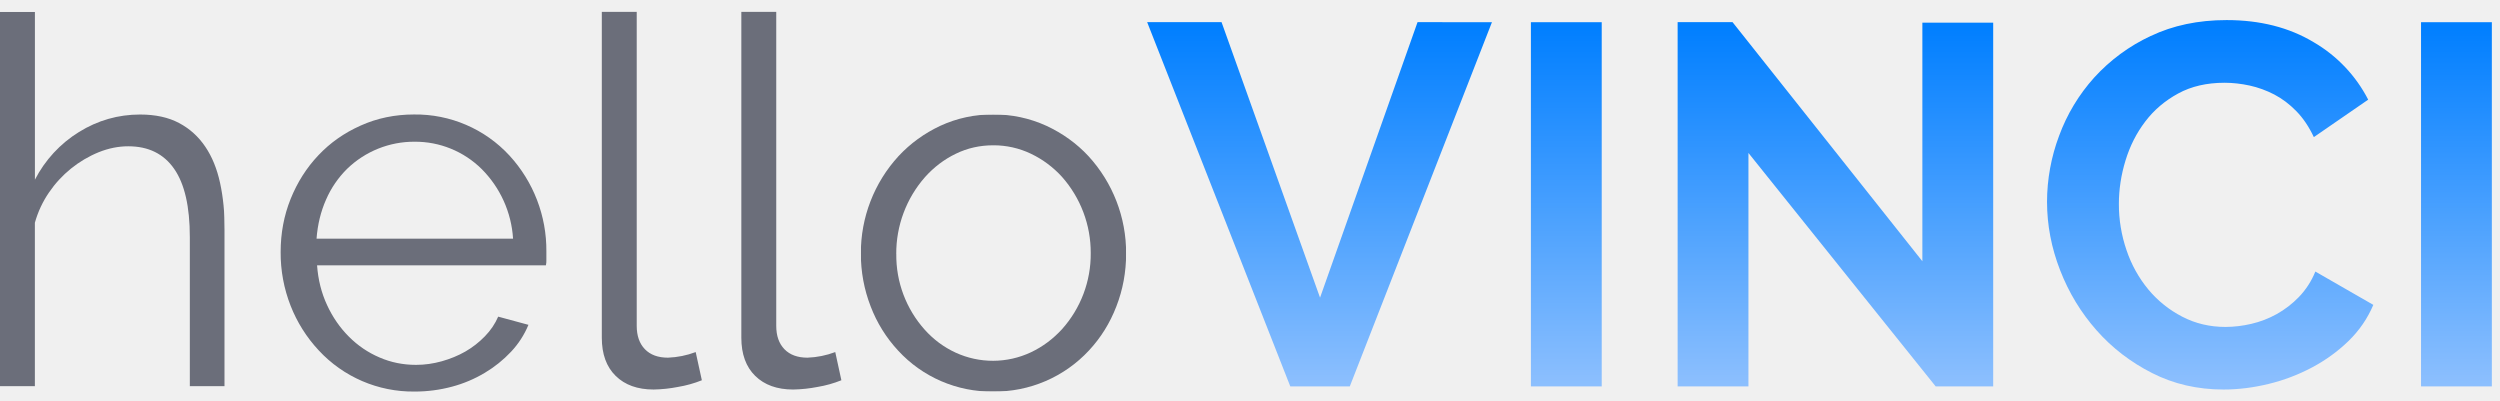
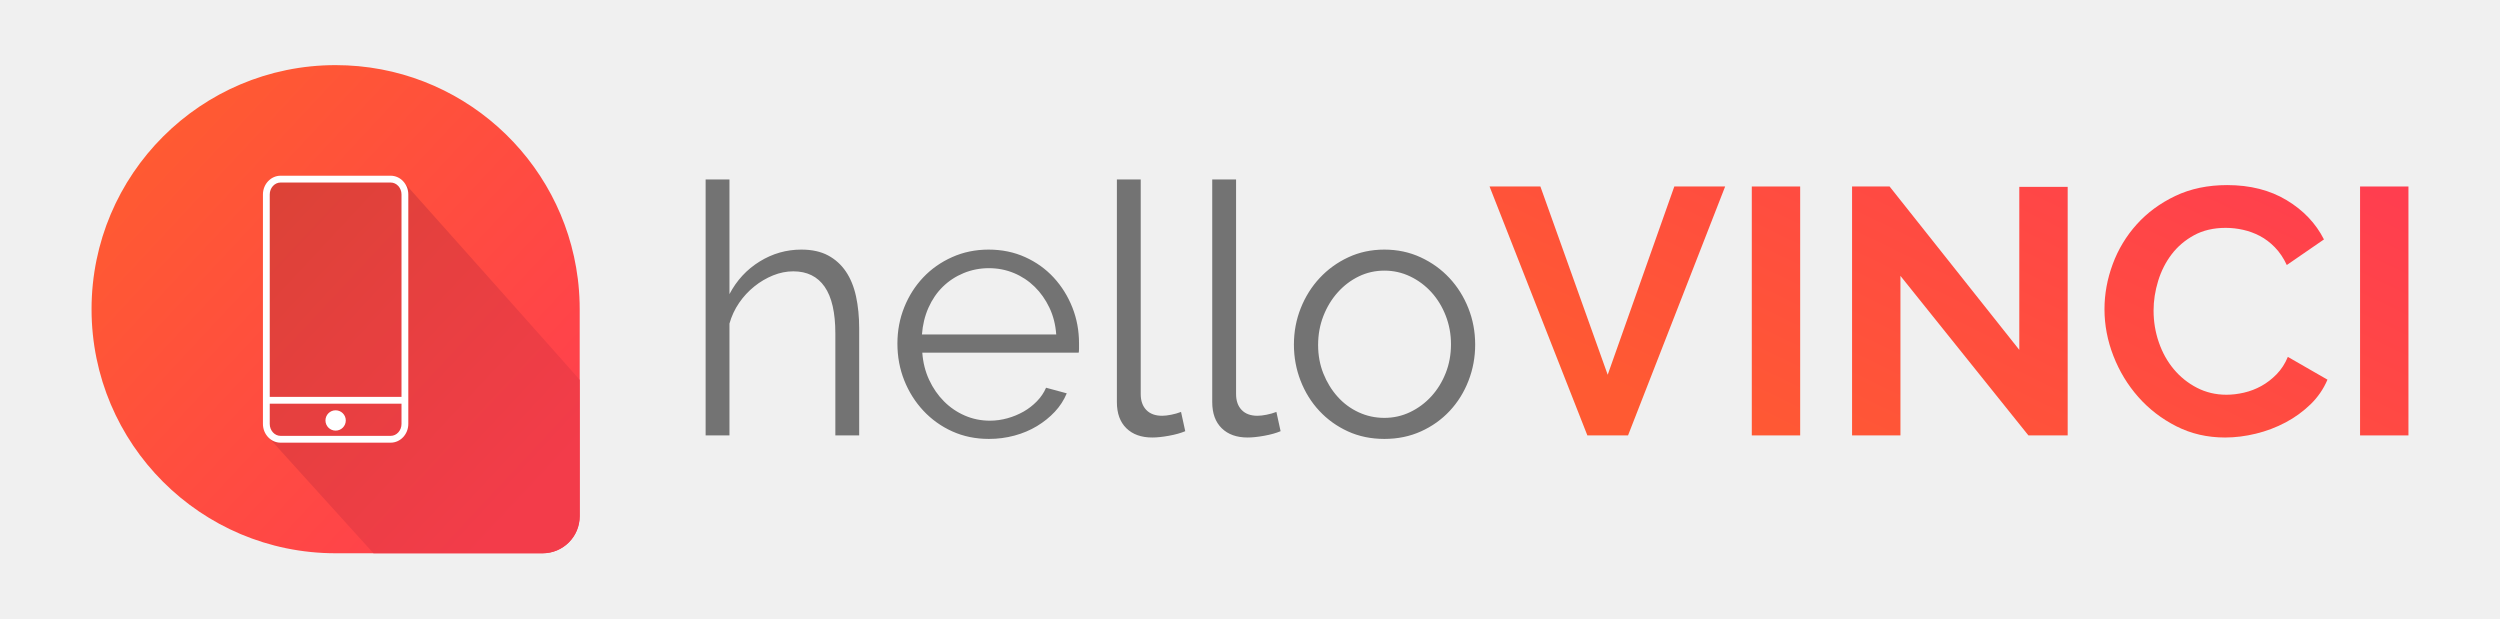
- <svg xmlns="http://www.w3.org/2000/svg" xmlns:xlink="http://www.w3.org/1999/xlink" width="106" height="17" viewBox="0 0 58 9">
-   <defs>
-     <path id="a" d="M5.213.067H0v8.689h5.213V.066z" />
-     <path id="c" d="M6.251 6.5H.097V.072h6.154V6.5z" />
-     <linearGradient x1="50%" y1="2.027%" x2="50%" y2="98.33%" id="e">
-       <stop stop-color="#017FFF" offset="0%" />
-       <stop stop-color="#8CBFFE" offset="100%" />
-     </linearGradient>
-   </defs>
-   <g fill="none" fill-rule="evenodd">
-     <g transform="translate(0 .058)">
-       <mask id="b" fill="#fff">
-         <use xlink:href="#a" />
-       </mask>
-       <path d="M5.213 8.756h-.809V5.292c0-.706-.12-1.234-.363-1.583-.242-.349-.597-.524-1.065-.524-.23 0-.458.046-.685.137a2.57 2.57 0 0 0-1.154.934 2.366 2.366 0 0 0-.328.703v3.797H0V.066h.81V3.96a2.809 2.809 0 0 1 1.023-1.107c.436-.27.909-.405 1.417-.405.357 0 .658.066.904.197.246.13.448.313.607.547.159.234.274.516.345.845.072.33.107.693.107 1.09v3.63z" fill="#6B6E7A" mask="url(#b)" />
-     </g>
-     <path d="M11.903 5.386a2.502 2.502 0 0 0-.732-1.619 2.189 2.189 0 0 0-1.553-.63 2.232 2.232 0 0 0-1.566.63 2.283 2.283 0 0 0-.488.714c-.123.278-.196.58-.22.905h4.559zM9.617 8.933a2.982 2.982 0 0 1-2.225-.958 3.26 3.26 0 0 1-.649-1.03 3.347 3.347 0 0 1-.232-1.25c0-.436.077-.847.232-1.232.155-.384.369-.722.643-1.011.273-.29.6-.52.982-.69.38-.171.793-.257 1.237-.257a2.96 2.96 0 0 1 2.214.952 3.252 3.252 0 0 1 .857 2.227v.19a.487.487 0 0 1-.011.131H7.356c.024.333.101.64.232.922.13.282.3.526.506.732.206.207.442.368.708.482.266.116.55.173.851.173.199 0 .397-.028.595-.083.199-.056.381-.131.548-.226.166-.096.317-.213.452-.352.135-.138.238-.291.31-.458l.702.19c-.095.23-.23.44-.405.626a2.798 2.798 0 0 1-.607.487 2.96 2.96 0 0 1-.762.322 3.305 3.305 0 0 1-.869.113zM13.962.125h.81v7.284c0 .23.063.411.19.542.127.131.305.196.535.196a2.034 2.034 0 0 0 .643-.13l.143.654a2.654 2.654 0 0 1-.554.155 3.22 3.22 0 0 1-.565.06c-.373 0-.667-.106-.88-.316-.215-.21-.322-.506-.322-.887V.125zm3.238 0h.809v7.284c0 .23.063.411.19.542.127.131.305.196.536.196a2.032 2.032 0 0 0 .643-.13l.142.654a2.65 2.65 0 0 1-.553.155 3.22 3.22 0 0 1-.566.06c-.373 0-.666-.106-.88-.316-.215-.21-.322-.506-.322-.887V.125z" fill="#6B6E7A" />
-     <g transform="translate(19.875 2.433)">
-       <mask id="d" fill="#fff">
-         <use xlink:href="#c" />
-       </mask>
-       <path d="M.919 3.31a2.588 2.588 0 0 0 .66 1.756c.203.226.44.403.714.53a2.071 2.071 0 0 0 1.75-.007c.274-.13.514-.31.72-.535a2.61 2.61 0 0 0 .667-1.768 2.648 2.648 0 0 0-.667-1.767 2.326 2.326 0 0 0-.72-.536 2.003 2.003 0 0 0-.875-.196c-.31 0-.599.065-.868.196-.27.13-.508.311-.715.542A2.681 2.681 0 0 0 .918 3.31m2.25 3.19A2.942 2.942 0 0 1 .96 5.548a3.154 3.154 0 0 1-.636-1.024 3.358 3.358 0 0 1-.227-1.226 3.318 3.318 0 0 1 .875-2.261c.274-.294.597-.528.97-.703A2.859 2.859 0 0 1 3.168.072 2.9 2.9 0 0 1 4.4.334c.377.175.703.41.976.703a3.318 3.318 0 0 1 .875 2.261c0 .429-.075.837-.226 1.226-.15.39-.363.73-.637 1.024a2.982 2.982 0 0 1-2.22.952" fill="#6B6E7A" mask="url(#d)" />
-     </g>
-     <path fill="url(#e)" d="M32.887.363l-2.262 6.392L28.34.363h-1.726l3.321 8.451h1.38l3.298-8.45zm2.63 8.451h1.643V.364h-1.643zM38.921.363v8.451h1.643V3.398l4.344 5.416h1.334V.375h-1.643V5.91L40.195.363zm10.975.321a4.132 4.132 0 0 0-1.31.964A4.158 4.158 0 0 0 47.771 3a4.376 4.376 0 0 0-.28 1.53c0 .54.102 1.07.304 1.589.202.52.484.984.845 1.393.36.408.791.74 1.291.993.5.254 1.052.381 1.655.381.34 0 .69-.043 1.047-.13a4.32 4.32 0 0 0 1.006-.382c.313-.166.595-.37.845-.612.25-.243.442-.522.577-.84l-1.345-.773a1.85 1.85 0 0 1-.38.589 2.222 2.222 0 0 1-.518.399 2.262 2.262 0 0 1-.59.226 2.655 2.655 0 0 1-.595.071c-.365 0-.7-.079-1.005-.238a2.527 2.527 0 0 1-.786-.63 2.861 2.861 0 0 1-.506-.911 3.275 3.275 0 0 1-.178-1.077c0-.334.051-.669.154-1.006.103-.338.256-.639.459-.905.202-.266.456-.482.761-.648.306-.167.665-.25 1.078-.25.19 0 .384.022.583.065.198.044.388.113.571.208.182.095.353.224.512.387.159.163.293.363.405.601l1.261-.869A3.272 3.272 0 0 0 53.675.827c-.568-.341-1.24-.512-2.018-.512-.659 0-1.246.124-1.761.37m6.272 8.129h1.643V.364h-1.643z" />
-   </g>
+ <svg xmlns="http://www.w3.org/2000/svg" width="679" height="167.957" viewBox="0 0 679 167.957">
+   <path fill="#737373" d="M233.356 118.258h-6.476v-27.71c0-5.649-.968-9.869-2.903-12.664-1.938-2.793-4.777-4.189-8.522-4.189-1.843 0-3.667.365-5.476 1.095a20.21 20.21 0 0 0-5.094 3 20.564 20.564 0 0 0-4.143 4.475 18.929 18.929 0 0 0-2.619 5.619v30.375h-6.476V48.746h6.476v31.138c1.968-3.746 4.697-6.697 8.19-8.854 3.489-2.159 7.268-3.239 11.331-3.239 2.856 0 5.269.524 7.236 1.571s3.586 2.509 4.856 4.38c1.269 1.873 2.19 4.127 2.762 6.761.571 2.635.856 5.54.856 8.713v29.042zm35.232.953c-3.618 0-6.936-.684-9.95-2.048a24.38 24.38 0 0 1-7.856-5.618c-2.222-2.382-3.951-5.126-5.188-8.236-1.238-3.11-1.857-6.443-1.857-9.999 0-3.489.619-6.775 1.857-9.855 1.237-3.078 2.951-5.776 5.142-8.095 2.189-2.316 4.809-4.156 7.855-5.521s6.347-2.048 9.902-2.048c3.619 0 6.937.683 9.951 2.048s5.603 3.222 7.762 5.57c2.157 2.35 3.839 5.046 5.046 8.094 1.205 3.047 1.81 6.284 1.81 9.713v1.522c0 .51-.033.858-.096 1.049h-42.469c.19 2.666.81 5.127 1.856 7.379 1.047 2.254 2.396 4.207 4.047 5.856a18.071 18.071 0 0 0 5.666 3.856c2.126.921 4.396 1.38 6.809 1.38 1.587 0 3.173-.22 4.761-.665a19.265 19.265 0 0 0 4.381-1.81 16.311 16.311 0 0 0 3.618-2.81c1.079-1.109 1.904-2.333 2.476-3.665l5.618 1.521c-.762 1.843-1.842 3.509-3.238 5.001s-3.015 2.793-4.855 3.903c-1.842 1.112-3.872 1.969-6.094 2.57a26.387 26.387 0 0 1-6.954.908zm18.283-28.377c-.19-2.666-.809-5.094-1.857-7.284-1.047-2.189-2.38-4.079-3.999-5.666a17.728 17.728 0 0 0-5.618-3.715c-2.127-.887-4.396-1.332-6.809-1.332-2.413 0-4.699.445-6.855 1.332-2.159.891-4.047 2.128-5.666 3.715-1.618 1.587-2.921 3.493-3.904 5.713-.984 2.224-1.57 4.635-1.761 7.237h36.469zm16.473-42.088h6.476v58.275c0 1.843.506 3.285 1.523 4.332 1.015 1.049 2.442 1.571 4.285 1.571.697 0 1.522-.094 2.476-.285.952-.19 1.841-.442 2.666-.762l1.143 5.236c-1.207.51-2.683.922-4.429 1.239s-3.254.476-4.522.476c-2.984 0-5.333-.84-7.046-2.523-1.715-1.682-2.571-4.046-2.571-7.093V48.746zm25.898 0h6.476v58.275c0 1.843.508 3.285 1.524 4.332 1.014 1.049 2.442 1.571 4.284 1.571.697 0 1.524-.094 2.476-.285a16.06 16.06 0 0 0 2.667-.762l1.142 5.236c-1.206.51-2.682.922-4.428 1.239-1.747.317-3.253.476-4.522.476-2.984 0-5.332-.84-7.047-2.523-1.714-1.682-2.571-4.046-2.571-7.093V48.746zm46.754 70.465c-3.619 0-6.921-.684-9.904-2.048-2.984-1.365-5.569-3.222-7.76-5.57s-3.889-5.077-5.094-8.189c-1.207-3.109-1.811-6.38-1.811-9.808 0-3.492.62-6.792 1.857-9.902 1.238-3.11 2.951-5.841 5.143-8.19 2.19-2.347 4.775-4.222 7.76-5.617 2.983-1.396 6.253-2.096 9.809-2.096 3.554 0 6.839.7 9.855 2.096 3.014 1.396 5.617 3.271 7.808 5.617 2.19 2.35 3.904 5.08 5.143 8.19 1.237 3.11 1.856 6.41 1.856 9.902 0 3.428-.604 6.698-1.81 9.808-1.207 3.112-2.903 5.841-5.095 8.189-2.189 2.349-4.793 4.205-7.808 5.57-3.014 1.364-6.33 2.048-9.949 2.048zM357.999 93.69c0 2.794.476 5.38 1.428 7.76.952 2.382 2.238 4.477 3.856 6.285a17.386 17.386 0 0 0 5.713 4.237c2.191 1.016 4.524 1.523 7 1.523s4.809-.521 6.999-1.571a18.623 18.623 0 0 0 5.761-4.283c1.649-1.812 2.952-3.92 3.903-6.333.952-2.412 1.429-5.014 1.429-7.809 0-2.729-.477-5.316-1.429-7.76-.951-2.443-2.254-4.571-3.903-6.38a18.593 18.593 0 0 0-5.761-4.286c-2.19-1.047-4.523-1.57-6.999-1.57s-4.794.523-6.951 1.57c-2.159 1.048-4.063 2.492-5.714 4.333-1.651 1.842-2.952 3.983-3.904 6.428-.952 2.444-1.428 5.064-1.428 7.856z" />
+   <linearGradient id="a" gradientUnits="userSpaceOnUse" x1="417.91" y1="95.703" x2="478.897" y2="-29.969">
+     <stop offset="0" stop-color="#ff5a32" />
+     <stop offset=".999" stop-color="#ff3e4f" />
+   </linearGradient>
+   <path fill="url(#a)" d="M418.369 50.65l18.282 51.134 18.092-51.134h13.808l-26.376 67.607h-11.046L404.562 50.65h13.807z" />
+   <linearGradient id="b" gradientUnits="userSpaceOnUse" x1="465.654" y1="118.873" x2="526.642" y2="-6.8">
+     <stop offset="0" stop-color="#ff5a32" />
+     <stop offset=".999" stop-color="#ff3e4f" />
+   </linearGradient>
+   <path fill="url(#b)" d="M475.787 118.258V50.65h13.14v67.607h-13.14z" />
+   <linearGradient id="c" gradientUnits="userSpaceOnUse" x1="506.078" y1="138.49" x2="567.065" y2="12.819">
+     <stop offset="0" stop-color="#ff5a32" />
+     <stop offset=".999" stop-color="#ff3e4f" />
+   </linearGradient>
+   <path fill="url(#c)" d="M516.161 74.931v43.327H503.02V50.65h10.19l35.23 44.374V50.746h13.142v67.512h-10.665l-34.756-43.327z" />
+   <linearGradient id="d" gradientUnits="userSpaceOnUse" x1="564.39" y1="166.787" x2="625.376" y2="41.117">
+     <stop offset="0" stop-color="#ff5a32" />
+     <stop offset=".999" stop-color="#ff3e4f" />
+   </linearGradient>
+   <path fill="url(#d)" d="M571.578 83.979c0-4.126.745-8.204 2.238-12.237a33.267 33.267 0 0 1 6.521-10.807c2.857-3.174 6.349-5.745 10.476-7.713 4.125-1.967 8.822-2.952 14.093-2.952 6.221 0 11.601 1.365 16.14 4.095 4.538 2.729 7.918 6.284 10.142 10.664l-10.094 6.951c-.89-1.903-1.969-3.507-3.238-4.809-1.27-1.301-2.635-2.333-4.094-3.095a18.393 18.393 0 0 0-4.571-1.666 21.746 21.746 0 0 0-4.666-.523c-3.301 0-6.174.666-8.616 2-2.445 1.332-4.477 3.063-6.095 5.189-1.618 2.127-2.842 4.538-3.667 7.236s-1.237 5.38-1.237 8.046c0 2.984.476 5.857 1.429 8.618.951 2.761 2.3 5.19 4.047 7.284a20.226 20.226 0 0 0 6.284 5.048c2.442 1.27 5.127 1.903 8.046 1.903 1.524 0 3.109-.19 4.762-.571a18.058 18.058 0 0 0 4.714-1.81c1.491-.823 2.871-1.887 4.142-3.19 1.27-1.3 2.285-2.871 3.047-4.713l10.76 6.19a20.337 20.337 0 0 1-4.617 6.713 29.622 29.622 0 0 1-6.761 4.903 34.515 34.515 0 0 1-8.046 3.048c-2.857.698-5.651 1.047-8.38 1.047-4.825 0-9.237-1.016-13.235-3.047-4.001-2.03-7.444-4.682-10.333-7.951-2.889-3.269-5.142-6.982-6.76-11.142-1.621-4.155-2.431-8.392-2.431-12.709z" />
+   <linearGradient id="e" gradientUnits="userSpaceOnUse" x1="599.371" y1="183.765" x2="660.358" y2="58.093">
+     <stop offset="0" stop-color="#ff5a32" />
+     <stop offset=".999" stop-color="#ff3e4f" />
+   </linearGradient>
+   <path fill="url(#e)" d="M640.994 118.258V50.65h13.141v67.607h-13.141z" />
+   <linearGradient id="f" gradientUnits="userSpaceOnUse" x1="42.68" y1="38.76" x2="150.797" y2="139.615">
+     <stop offset="0" stop-color="#ff5a32" />
+     <stop offset=".999" stop-color="#ff3e4f" />
+   </linearGradient>
+   <path fill="url(#f)" d="M157.424 82.291c-.008-.312-.023-.625-.036-.938-.009-.24-.015-.482-.026-.725-.021-.427-.051-.852-.08-1.275-.009-.123-.015-.247-.023-.371a71.677 71.677 0 0 0-.128-1.477c-.005-.052-.01-.104-.013-.154a75.758 75.758 0 0 0-.18-1.598l-.003-.02c-4.06-32.721-31.961-58.045-65.78-58.045-36.611 0-66.289 29.679-66.289 66.29s29.678 66.289 66.289 66.289h56.212c5.566 0 10.078-4.511 10.078-10.078v-56.21a72.94 72.94 0 0 0-.021-1.688z" />
+   <linearGradient id="g" gradientUnits="userSpaceOnUse" x1="56.9" y1="54.44" x2="143.984" y2="135.675">
+     <stop offset="0" stop-color="#da4335" />
+     <stop offset=".999" stop-color="#f33c4a" />
+   </linearGradient>
+   <path fill="url(#g)" d="M157.442 140.189v-37.001c.308.195-48.336-54.333-48.336-54.333L74.9 48.657l-2.563 4.724v64.749l29.097 32.138h45.931c5.566 0 10.077-4.511 10.077-10.079z" />
+   <path fill="#FFF" d="M106.101 120.23H76.21c-2.645 0-4.797-2.284-4.797-5.093V52.818c0-2.808 2.152-5.093 4.797-5.093h29.891c2.645 0 4.796 2.285 4.796 5.093v62.319c-.001 2.809-2.152 5.093-4.796 5.093zM76.21 49.574c-1.626 0-2.948 1.455-2.948 3.244v62.319c0 1.789 1.322 3.244 2.948 3.244h29.891c1.626 0 2.948-1.455 2.948-3.244V52.818c0-1.789-1.322-3.244-2.948-3.244H76.21z" />
+   <path fill="#FFF" d="M72.337 107.792h37.636v1.849H72.337z" />
+   <circle fill="#FFF" cx="91.155" cy="114.197" r="2.761" />
</svg>
